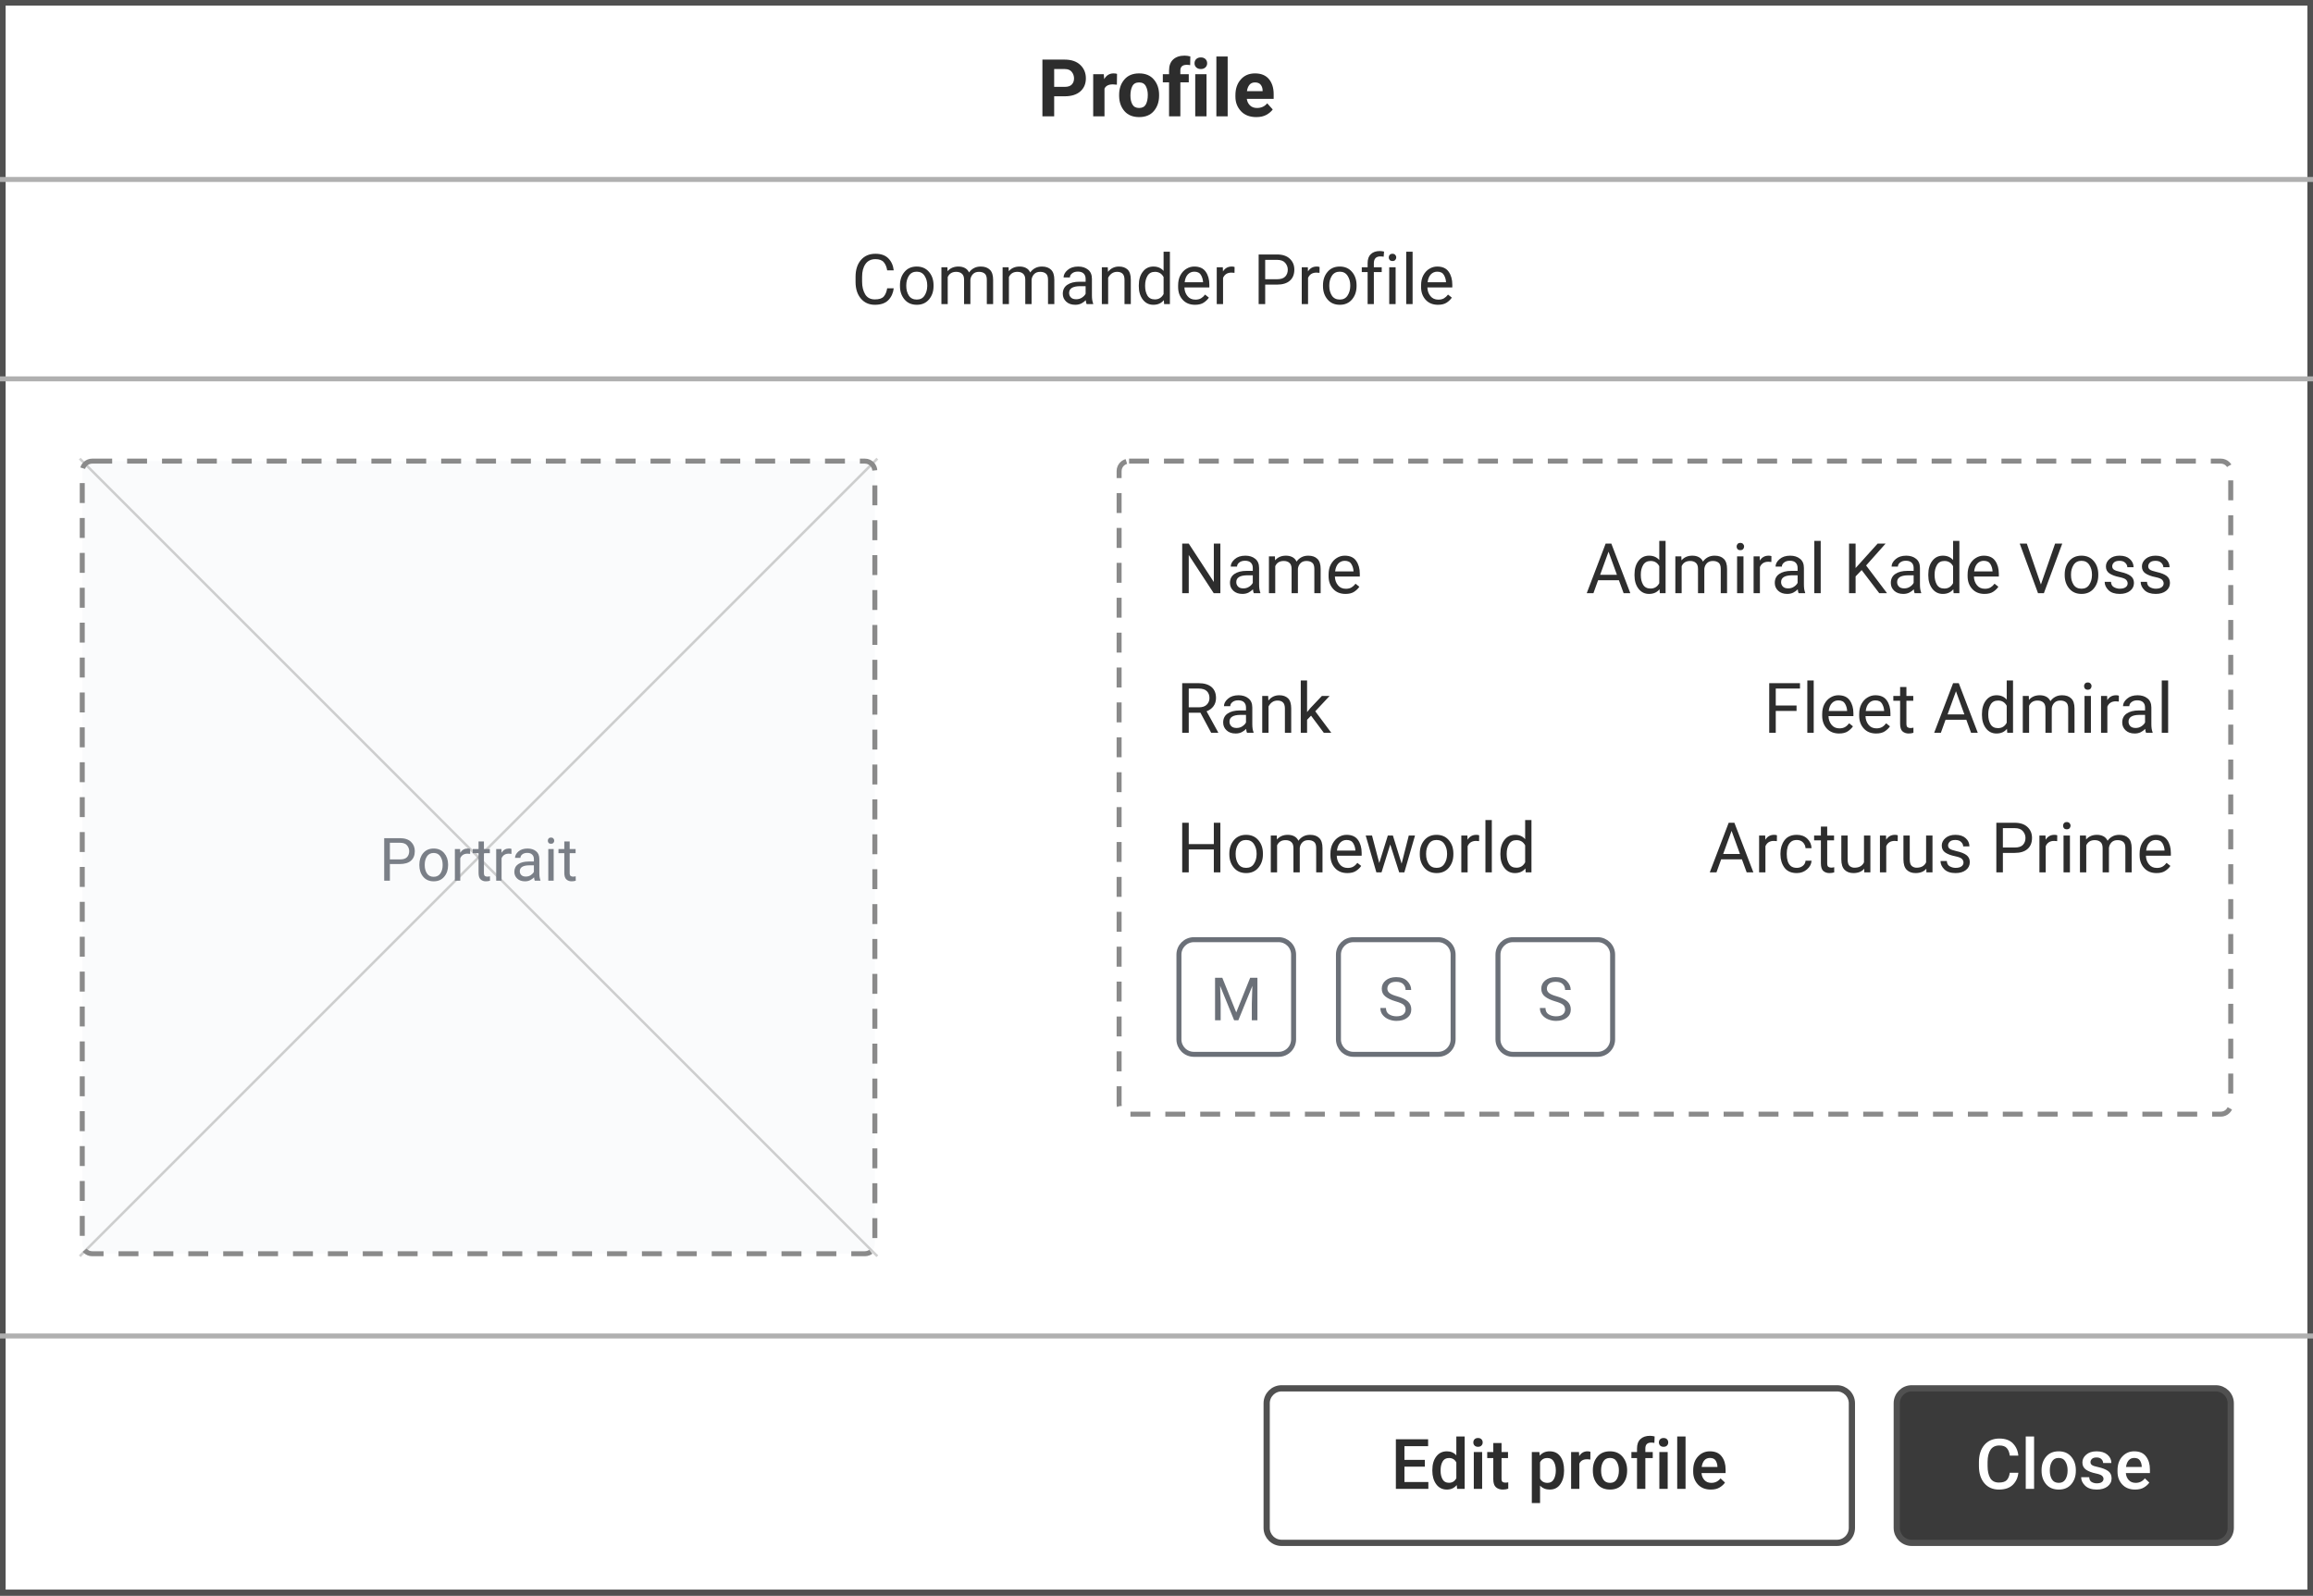
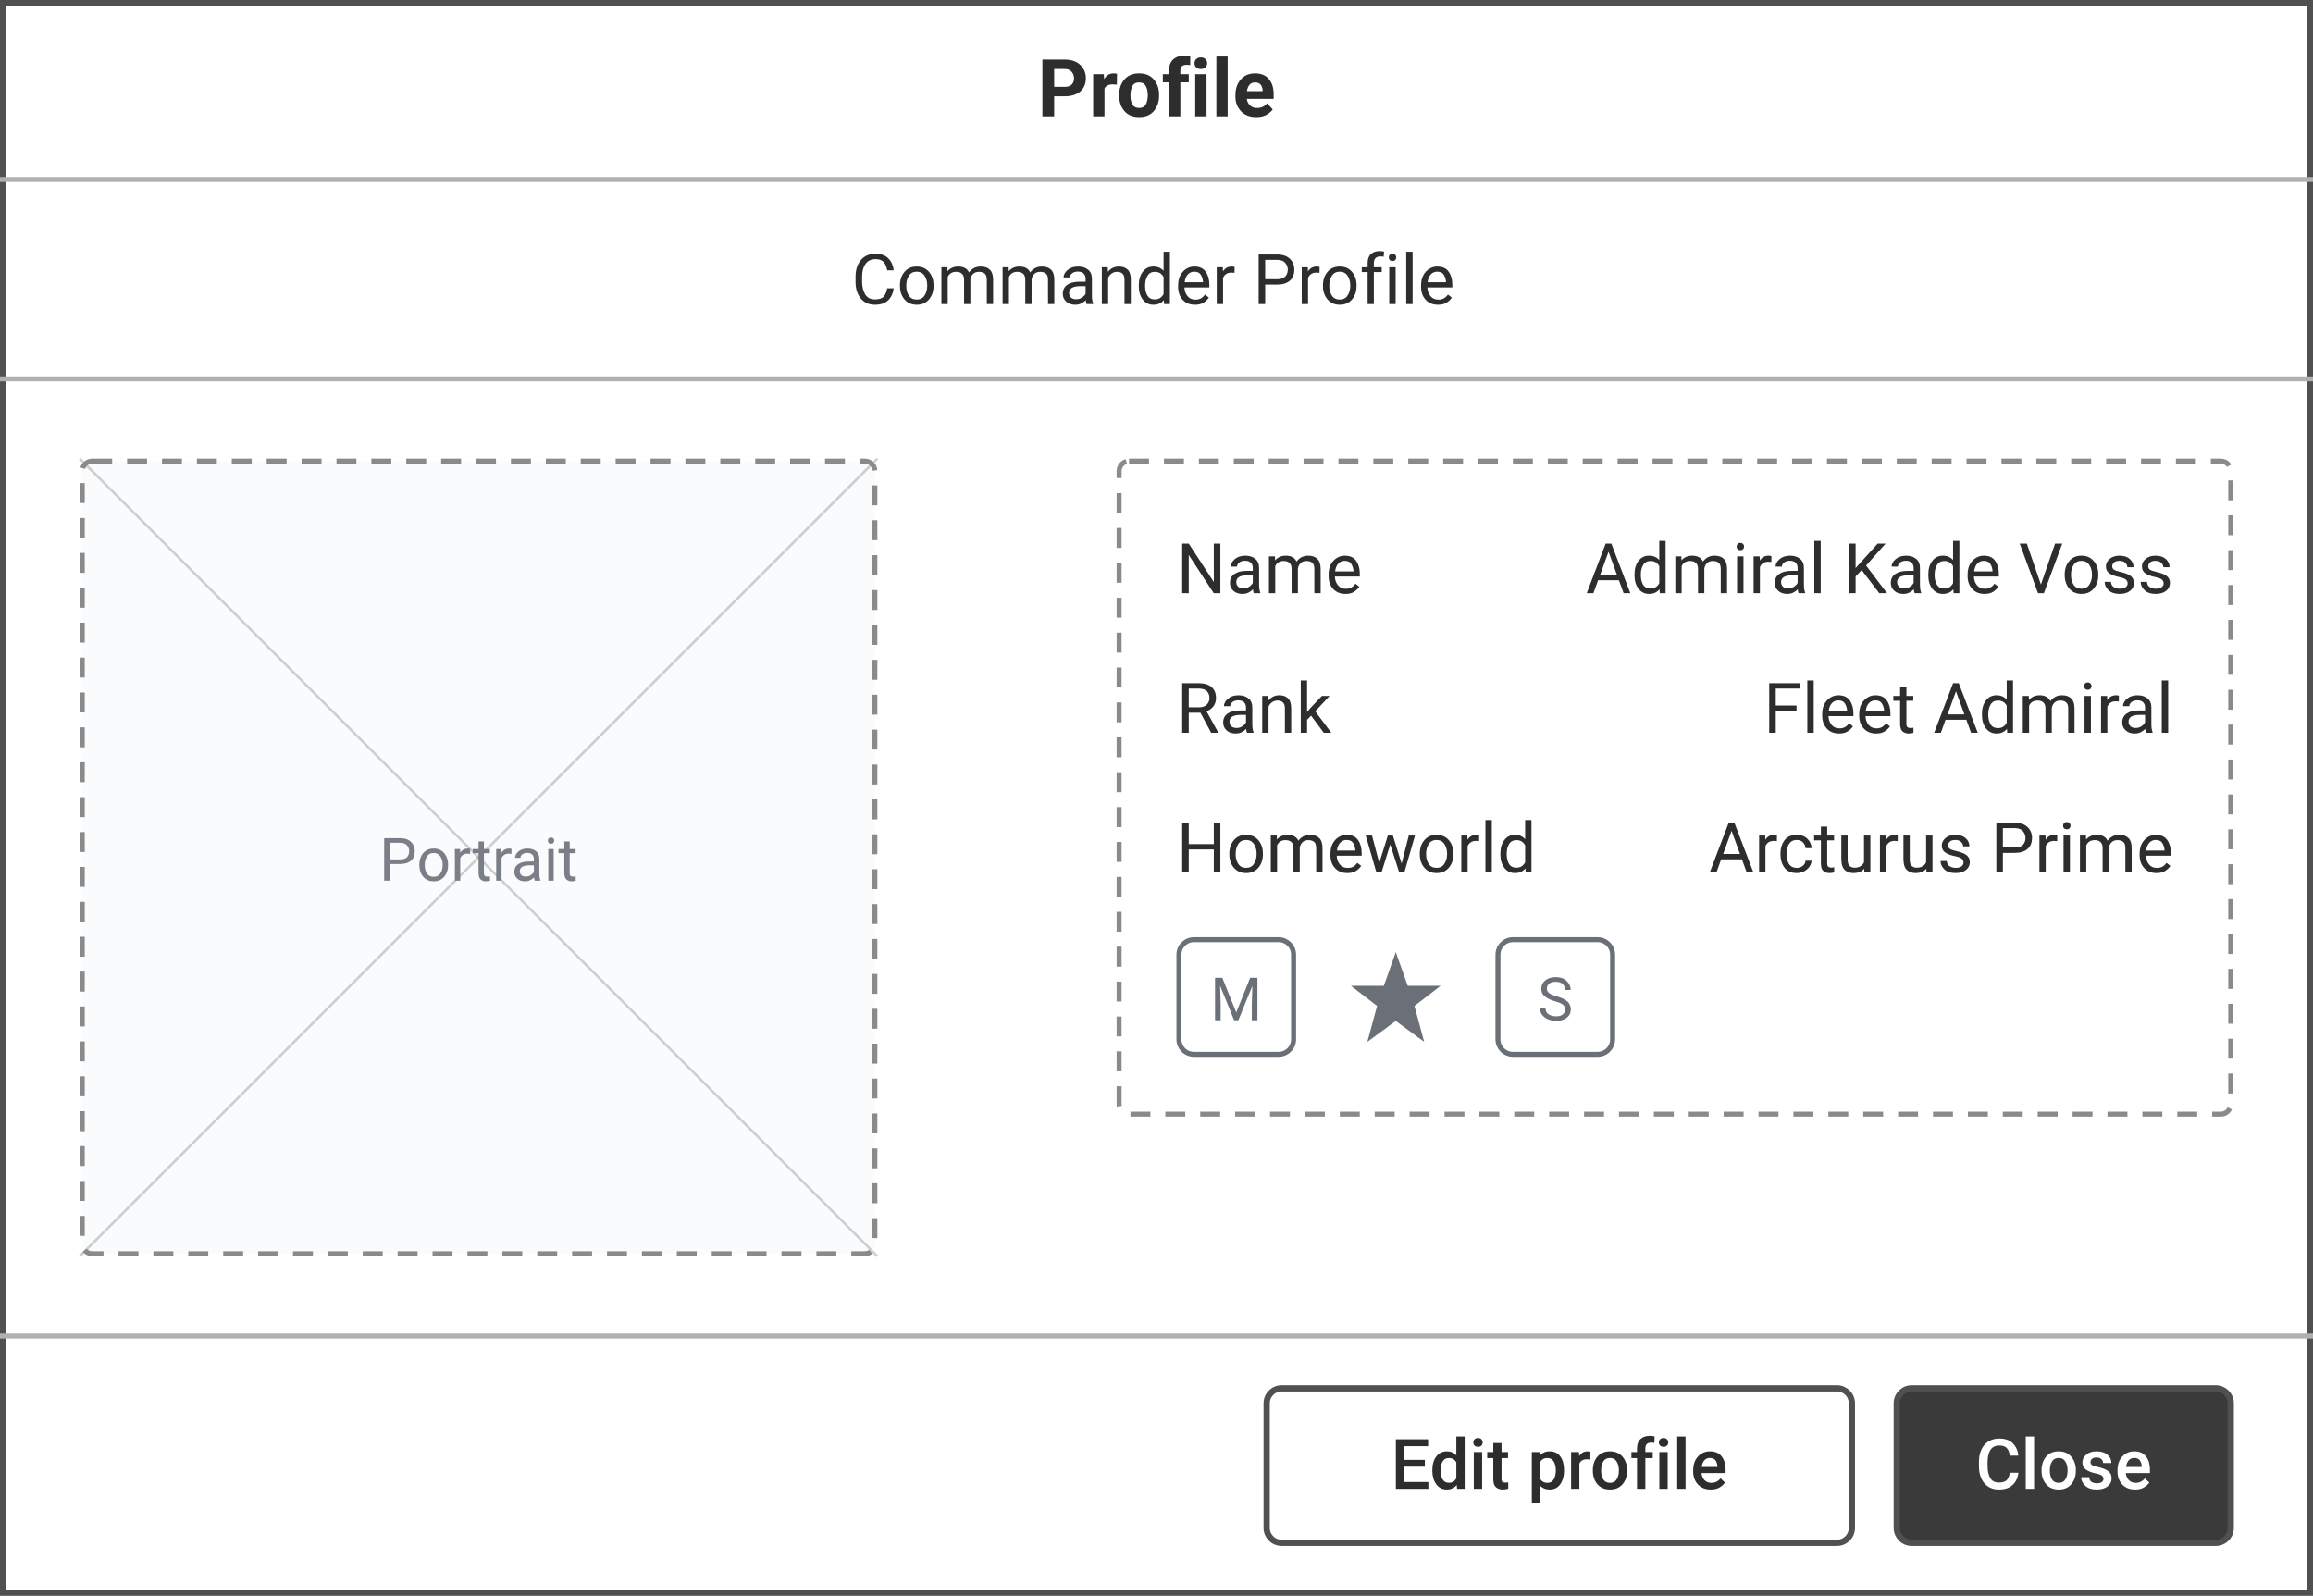
<svg xmlns="http://www.w3.org/2000/svg" width="464" height="320" viewBox="0 0 464 320" font-family="system-ui, -apple-system, &quot;Segoe UI&quot;, Roboto, sans-serif" font-size="14">
  <rect x="0" y="0" width="464" height="320" fill="#ffffff" />
  <rect x="0.5" y="0.5" width="463" height="319" fill="none" stroke="#505050" stroke-width="1.25" />
  <line x1="0" y1="36" x2="464" y2="36" stroke="#b0b0b0" stroke-width="1" />
  <text x="232" y="23.333" text-anchor="middle" font-size="16" font-weight="600" fill="#2d2d2d">Profile</text>
  <line x1="0" y1="76" x2="464" y2="76" stroke="#b0b0b0" stroke-width="1" />
  <text x="170.8" y="61" fill="#2d2d2d">Commander Profile</text>
  <rect x="16.5" y="92.5" width="159" height="159" fill="#fafbfc" stroke="#8a8a8a" stroke-width="1" stroke-dasharray="4 3" rx="2" />
  <line x1="16" y1="92" x2="176" y2="252" stroke="#8a8a8a" stroke-width="0.5" opacity="0.4" />
  <line x1="176" y1="92" x2="16" y2="252" stroke="#8a8a8a" stroke-width="0.5" opacity="0.4" />
  <text x="96" y="176.667" text-anchor="middle" font-size="12" fill="#7a7f87">Portrait</text>
  <rect x="224.5" y="92.5" width="223" height="131" fill="none" stroke="#8a8a8a" stroke-width="1" stroke-dasharray="4 3" rx="2" />
  <text x="236" y="119" fill="#2d2d2d">Name</text>
  <text x="436" y="119" text-anchor="end" fill="#2d2d2d">Admiral Kade Voss</text>
  <text x="236" y="147" fill="#2d2d2d">Rank</text>
  <text x="436" y="147" text-anchor="end" fill="#2d2d2d">Fleet Admiral</text>
  <text x="236" y="175" fill="#2d2d2d">Homeworld</text>
  <text x="436" y="175" text-anchor="end" fill="#2d2d2d">Arcturus Prime</text>
  <rect x="236.5" y="188.5" width="23" height="23" fill="none" stroke="#6b7078" stroke-width="1" rx="3" />
  <text x="248" y="204.667" text-anchor="middle" font-size="12" fill="#6b7078">M</text>
-   <rect x="268.5" y="188.5" width="23" height="23" fill="none" stroke="#6b7078" stroke-width="1" rx="3" />
-   <text x="280" y="204.667" text-anchor="middle" font-size="12" fill="#6b7078">S</text>
+   <g transform="translate(268 188) scale(1.5)" color="#6b7078">
+     <path d="M 8 2 L 9.6 6.5 L 14 6.5 L 10.5 9.2 L 11.8 14 L 8 11.2 L 4.2 14 L 5.5 9.2 L 2 6.5 L 6.4 6.5 Z" fill="currentColor" stroke="none" />
+   </g>
  <rect x="300.5" y="188.5" width="23" height="23" fill="none" stroke="#6b7078" stroke-width="1" rx="3" />
  <text x="312" y="204.667" text-anchor="middle" font-size="12" fill="#6b7078">S</text>
  <line x1="0" y1="268" x2="464" y2="268" stroke="#b0b0b0" stroke-width="1" />
  <g opacity="1">
    <rect x="254.1" y="278.5" width="117.4" height="31" fill="#ffffff" stroke="#505050" stroke-width="1.25" rx="3" />
    <text x="312.8" y="298.667" text-anchor="middle" font-weight="500" fill="#2d2d2d">Edit profile</text>
  </g>
  <g opacity="1">
    <rect x="380.5" y="278.5" width="67" height="31" fill="#3a3a3a" stroke="#505050" stroke-width="1.25" rx="3" />
    <text x="414" y="298.667" text-anchor="middle" font-weight="500" fill="#ffffff">Close</text>
  </g>
</svg>
